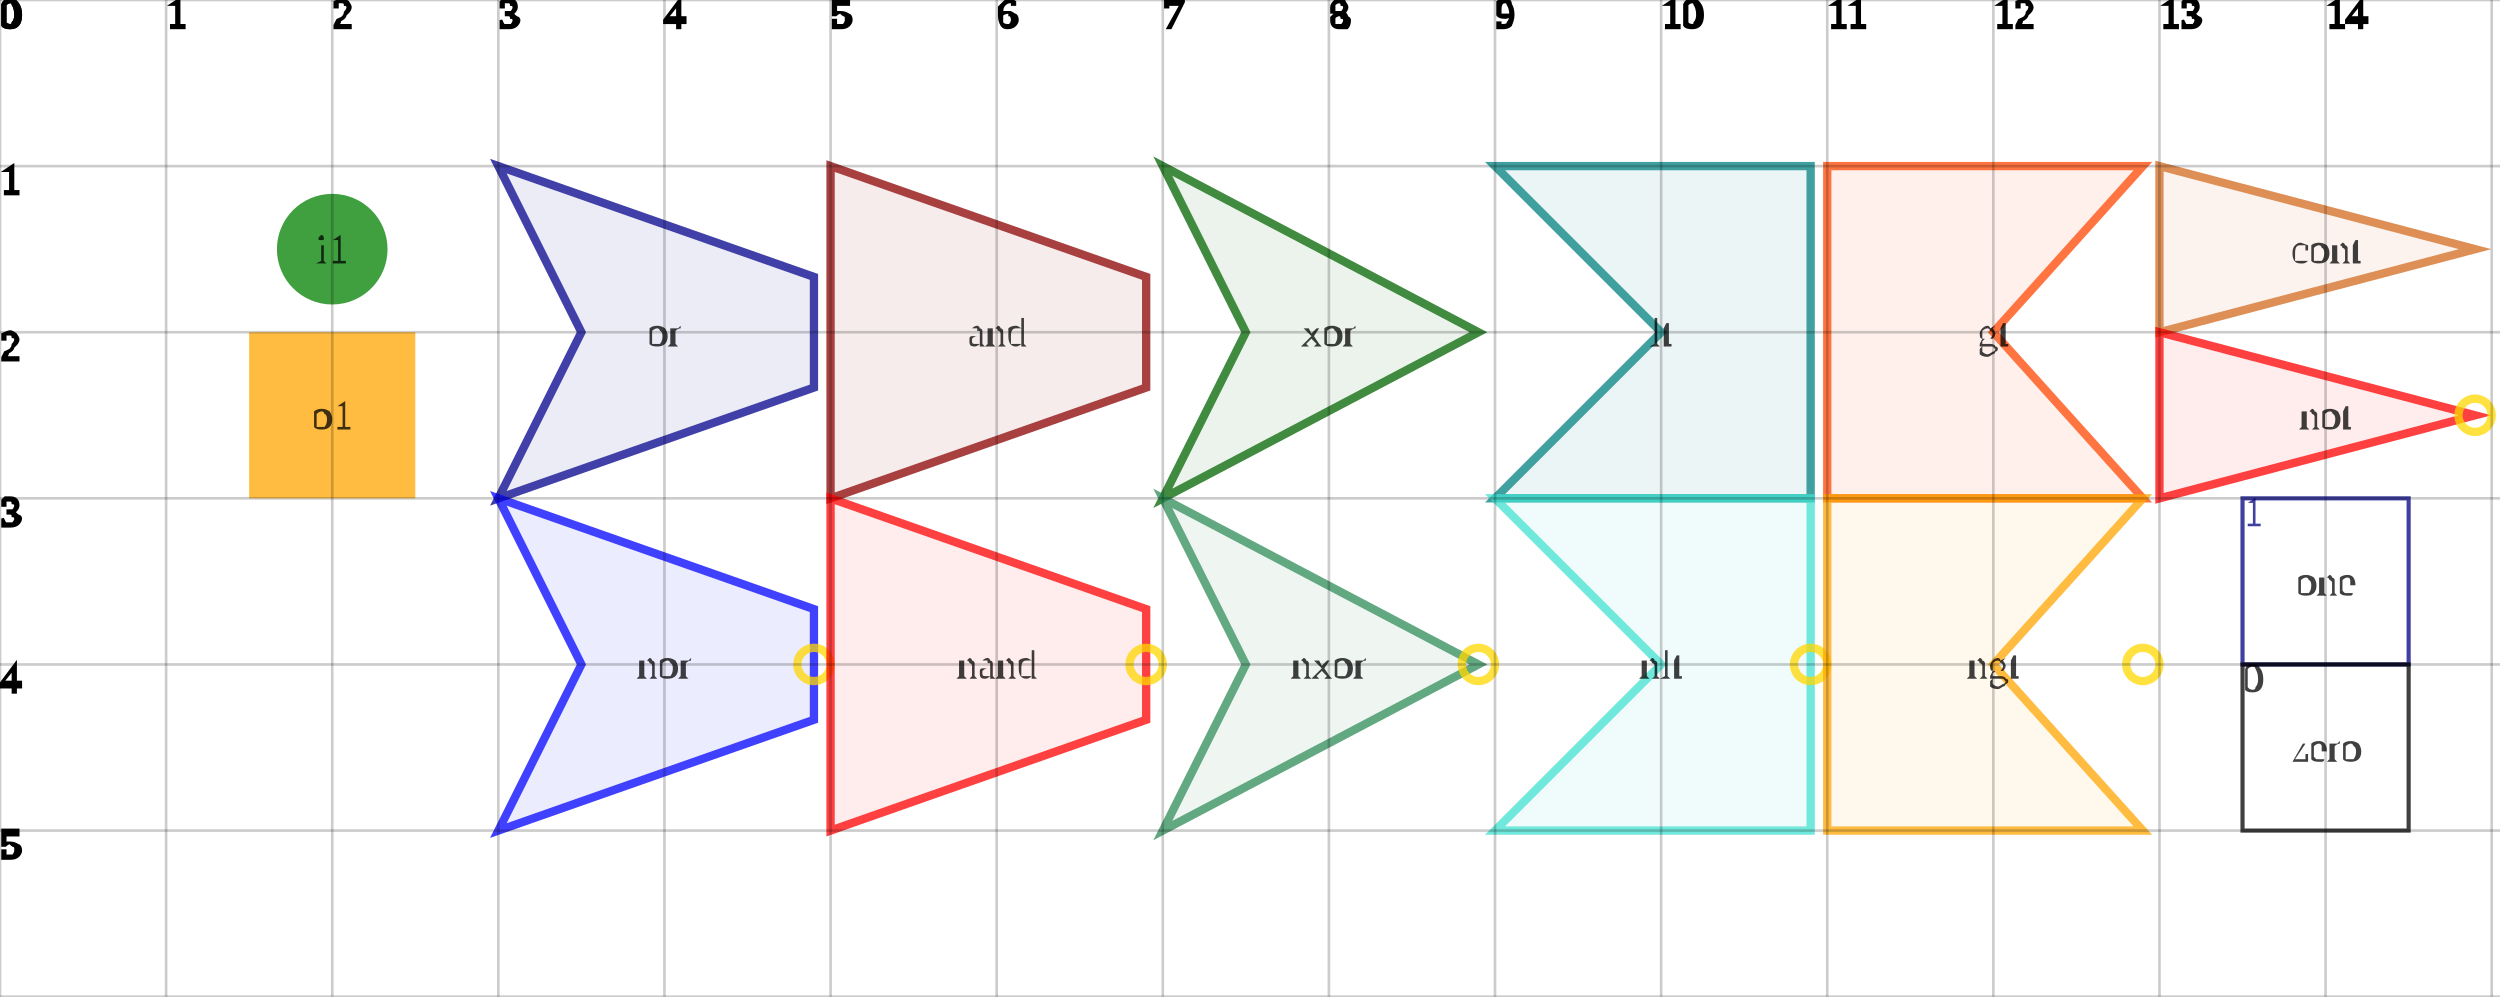
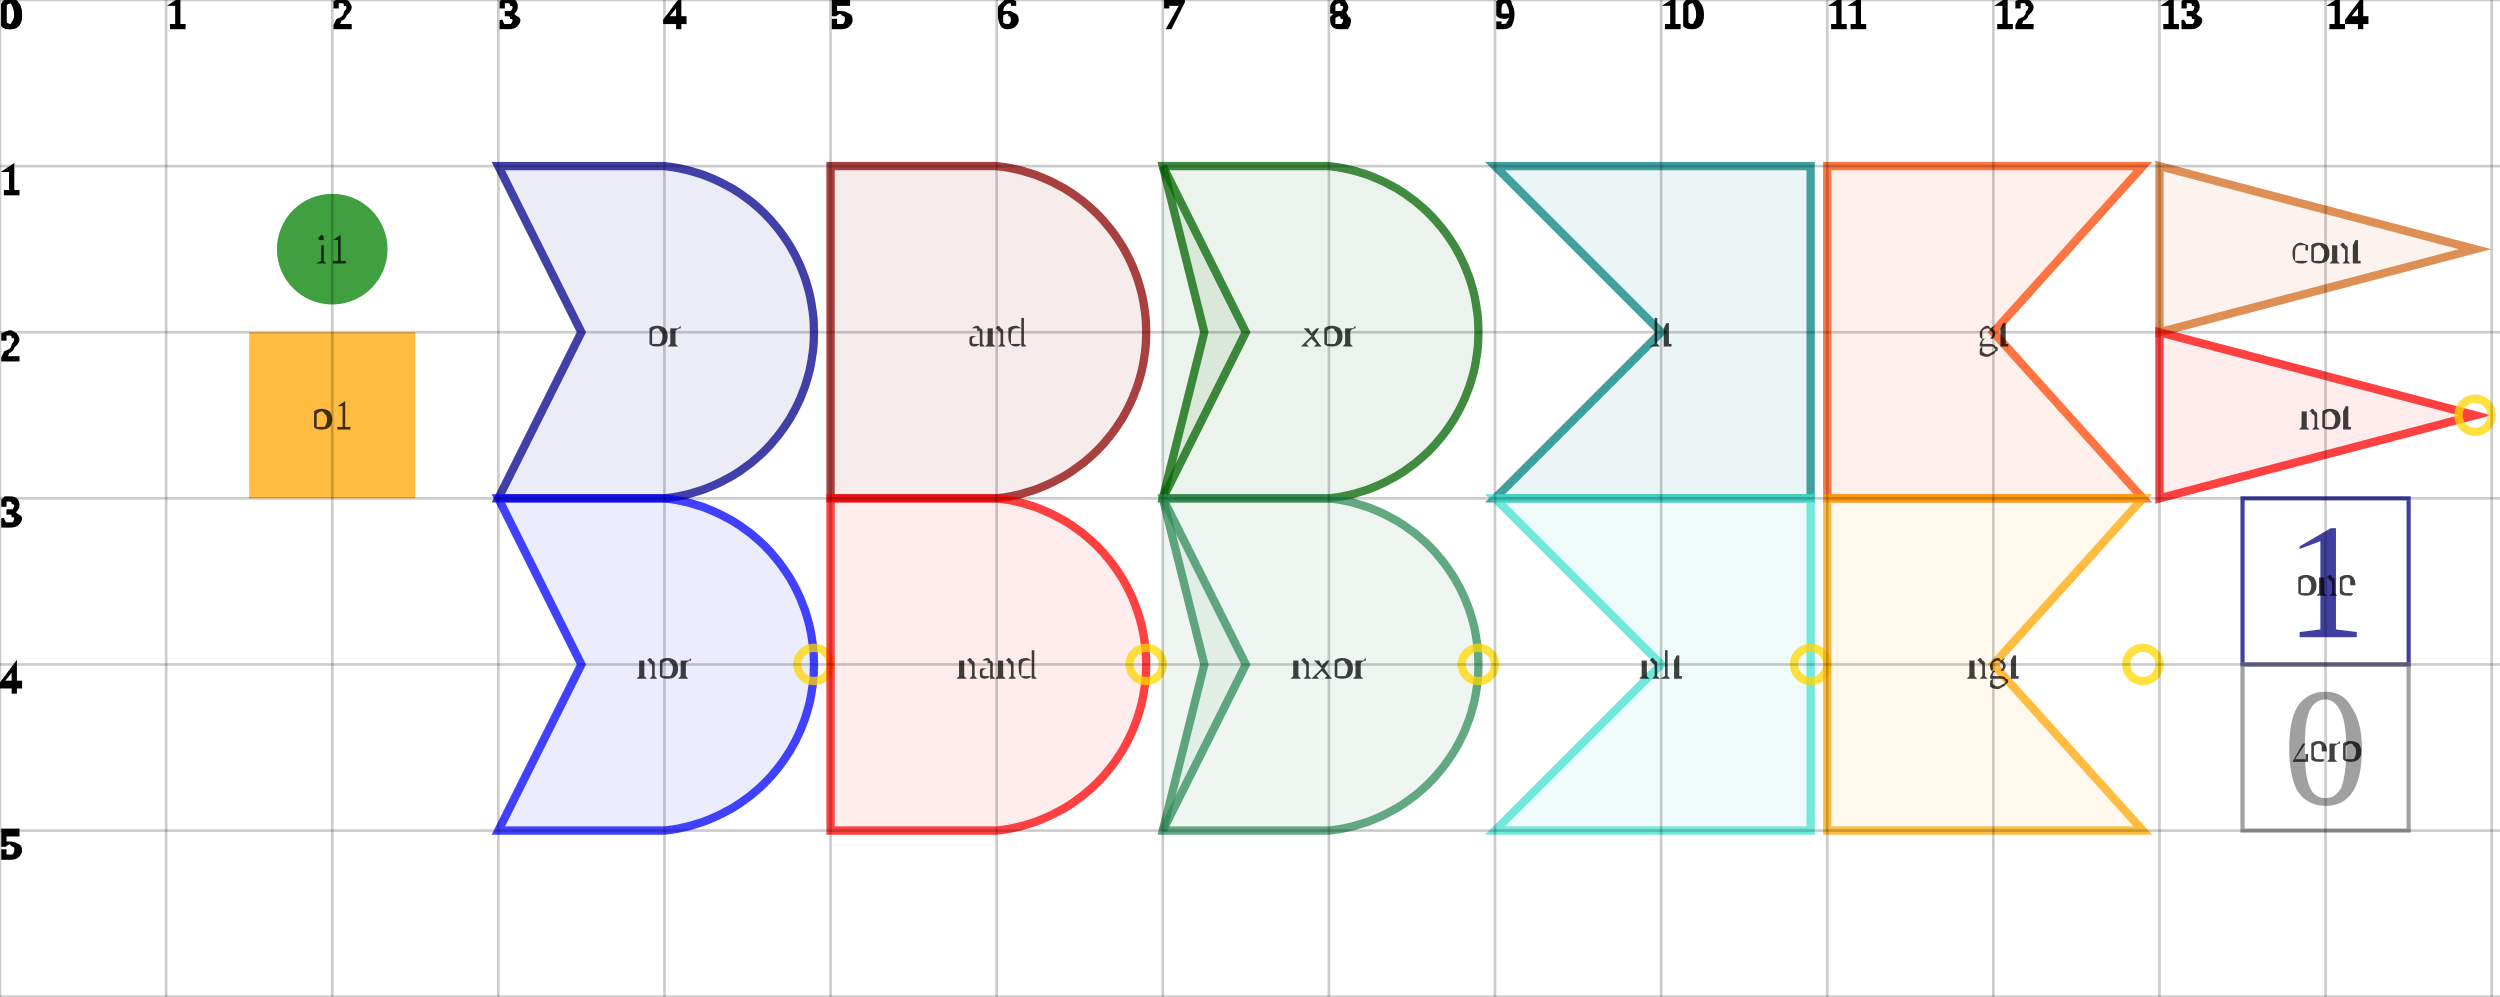
<svg xmlns="http://www.w3.org/2000/svg" height="100%" viewBox="0 0 15.05 6" width="100%">
-   <rect fill-opacity="0" font-size="0.25" height="1" opacity="0.75" stroke-opacity="0" stroke-width="1" width="2" x="1" y="1" />
-   <circle cx="2" cy="1.5" fill="green" font-size="0.25" opacity="0.75" r="0.333" stroke-width="1" />
+   <rect dominant-baseline="central" fill-opacity="0" font-size="0.25" height="1" opacity="0.75" stroke-opacity="0" stroke-width="1" text-anchor="middle" width="2" x="1" y="1" />
+   <circle cx="2" cy="1.5" dominant-baseline="central" fill="green" font-size="0.25" opacity="0.75" r="0.333" stroke-width="1" text-anchor="middle" />
  <text dominant-baseline="central" font-size="0.25" opacity="0.75" stroke-width="1" text-anchor="middle" x="2" y="1.5">i1</text>
-   <rect fill-opacity="0" font-size="0.25" height="1" opacity="0.75" stroke-opacity="0" stroke-width="1" width="2" x="1" y="2" />
-   <rect fill="orange" font-size="0.25" height="1" opacity="0.75" stroke-width="1" width="1" x="1.5" y="2" />
+   <rect dominant-baseline="central" fill-opacity="0" font-size="0.25" height="1" opacity="0.75" stroke-opacity="0" stroke-width="1" text-anchor="middle" width="2" x="1" y="2" />
+   <rect dominant-baseline="central" fill="orange" font-size="0.25" height="1" opacity="0.75" stroke-width="1" text-anchor="middle" width="1" x="1.5" y="2" />
  <text dominant-baseline="central" font-size="0.25" opacity="0.75" stroke-width="1" text-anchor="middle" x="2" y="2.5">o1</text>
-   <rect fill-opacity="0" font-size="0.25" height="2" opacity="0.75" stroke-opacity="0" stroke-width="1" width="2" x="3" y="1" />
-   <path d="M 3 1 L 4.9 1.667 L 4.9 2.333 L 3 3 L 3.5 2 Z" fill="darkBlue" fill-opacity="0.1" font-size="0.25" opacity="0.75" stroke="darkBlue" stroke-width="0.05" />
+   <rect dominant-baseline="central" fill-opacity="0" font-size="0.25" height="2" opacity="0.75" stroke-opacity="0" stroke-width="1" text-anchor="middle" width="2" x="3" y="1" />
+   <path d="M 3 1 L 4 1 L 4.016 1.002 L 4.032 1.004 L 4.048 1.006 L 4.065 1.009 L 4.083 1.012 L 4.101 1.016 L 4.119 1.02 L 4.138 1.024 L 4.157 1.029 L 4.176 1.035 L 4.196 1.041 L 4.216 1.047 L 4.237 1.054 L 4.257 1.062 L 4.279 1.071 L 4.3 1.08 L 4.322 1.09 L 4.343 1.1 L 4.365 1.112 L 4.388 1.124 L 4.41 1.136 L 4.432 1.15 L 4.454 1.164 L 4.476 1.18 L 4.498 1.196 L 4.52 1.212 L 4.541 1.23 L 4.562 1.248 L 4.583 1.267 L 4.603 1.286 L 4.623 1.307 L 4.642 1.327 L 4.66 1.349 L 4.678 1.37 L 4.696 1.393 L 4.712 1.415 L 4.728 1.438 L 4.743 1.461 L 4.758 1.484 L 4.771 1.508 L 4.784 1.531 L 4.796 1.555 L 4.807 1.578 L 4.818 1.602 L 4.827 1.625 L 4.836 1.648 L 4.845 1.671 L 4.852 1.693 L 4.859 1.716 L 4.865 1.737 L 4.871 1.759 L 4.876 1.78 L 4.88 1.801 L 4.884 1.821 L 4.887 1.841 L 4.89 1.861 L 4.893 1.88 L 4.895 1.898 L 4.897 1.916 L 4.898 1.934 L 4.899 1.951 L 4.899 1.968 L 4.9 1.984 L 4.9 2 L 4.9 2 L 4.9 2.016 L 4.899 2.032 L 4.899 2.049 L 4.898 2.066 L 4.897 2.084 L 4.895 2.102 L 4.893 2.12 L 4.89 2.139 L 4.887 2.159 L 4.884 2.179 L 4.88 2.199 L 4.876 2.22 L 4.871 2.241 L 4.865 2.263 L 4.859 2.284 L 4.852 2.307 L 4.845 2.329 L 4.836 2.352 L 4.827 2.375 L 4.818 2.398 L 4.807 2.422 L 4.796 2.445 L 4.784 2.469 L 4.771 2.492 L 4.758 2.516 L 4.743 2.539 L 4.728 2.562 L 4.712 2.585 L 4.696 2.607 L 4.678 2.63 L 4.66 2.651 L 4.642 2.673 L 4.623 2.693 L 4.603 2.714 L 4.583 2.733 L 4.562 2.752 L 4.541 2.77 L 4.52 2.788 L 4.498 2.804 L 4.476 2.82 L 4.454 2.836 L 4.432 2.85 L 4.41 2.864 L 4.388 2.876 L 4.365 2.888 L 4.343 2.9 L 4.322 2.91 L 4.3 2.92 L 4.279 2.929 L 4.257 2.938 L 4.237 2.946 L 4.216 2.953 L 4.196 2.959 L 4.176 2.965 L 4.157 2.971 L 4.138 2.976 L 4.119 2.98 L 4.101 2.984 L 4.083 2.988 L 4.065 2.991 L 4.048 2.994 L 4.032 2.996 L 4.016 2.998 L 4 3 L 3 3  L 3.5 2 Z" dominant-baseline="central" fill="darkBlue" fill-opacity="0.1" font-size="0.25" opacity="0.75" stroke="darkBlue" stroke-width="0.05" text-anchor="middle" />
  <text dominant-baseline="central" font-size="0.25" opacity="0.75" stroke-width="1" text-anchor="middle" x="4" y="2">or</text>
-   <rect fill-opacity="0" font-size="0.25" height="2" opacity="0.75" stroke-opacity="0" stroke-width="1" width="2" x="3" y="3" />
-   <path d="M 3 3 L 4.9 3.667 L 4.9 4.333 L 3 5 L 3.5 4 Z" fill="Blue" fill-opacity="0.1" font-size="0.25" opacity="0.75" stroke="Blue" stroke-width="0.05" />
-   <circle cx="4.9" cy="4" fill-opacity="0" font-size="0.25" opacity="0.75" r="0.1" stroke="gold" stroke-width="0.05" />
+   <rect dominant-baseline="central" fill-opacity="0" font-size="0.25" height="2" opacity="0.75" stroke-opacity="0" stroke-width="1" text-anchor="middle" width="2" x="3" y="3" />
+   <path d="M 3 3 L 4 3 L 4.016 3.002 L 4.032 3.004 L 4.048 3.006 L 4.065 3.009 L 4.083 3.012 L 4.101 3.016 L 4.119 3.02 L 4.138 3.024 L 4.157 3.029 L 4.176 3.035 L 4.196 3.041 L 4.216 3.047 L 4.237 3.054 L 4.257 3.062 L 4.279 3.071 L 4.3 3.08 L 4.322 3.09 L 4.343 3.1 L 4.365 3.112 L 4.388 3.124 L 4.41 3.136 L 4.432 3.15 L 4.454 3.164 L 4.476 3.18 L 4.498 3.196 L 4.52 3.212 L 4.541 3.23 L 4.562 3.248 L 4.583 3.267 L 4.603 3.286 L 4.623 3.307 L 4.642 3.327 L 4.66 3.349 L 4.678 3.37 L 4.696 3.393 L 4.712 3.415 L 4.728 3.438 L 4.743 3.461 L 4.758 3.484 L 4.771 3.508 L 4.784 3.531 L 4.796 3.555 L 4.807 3.578 L 4.818 3.602 L 4.827 3.625 L 4.836 3.648 L 4.845 3.671 L 4.852 3.693 L 4.859 3.716 L 4.865 3.737 L 4.871 3.759 L 4.876 3.78 L 4.88 3.801 L 4.884 3.821 L 4.887 3.841 L 4.89 3.861 L 4.893 3.88 L 4.895 3.898 L 4.897 3.916 L 4.898 3.934 L 4.899 3.951 L 4.899 3.968 L 4.9 3.984 L 4.9 4 L 4.9 4 L 4.9 4.016 L 4.899 4.032 L 4.899 4.049 L 4.898 4.066 L 4.897 4.084 L 4.895 4.102 L 4.893 4.12 L 4.89 4.139 L 4.887 4.159 L 4.884 4.179 L 4.88 4.199 L 4.876 4.22 L 4.871 4.241 L 4.865 4.263 L 4.859 4.284 L 4.852 4.307 L 4.845 4.329 L 4.836 4.352 L 4.827 4.375 L 4.818 4.398 L 4.807 4.422 L 4.796 4.445 L 4.784 4.469 L 4.771 4.492 L 4.758 4.516 L 4.743 4.539 L 4.728 4.562 L 4.712 4.585 L 4.696 4.607 L 4.678 4.63 L 4.66 4.651 L 4.642 4.673 L 4.623 4.693 L 4.603 4.714 L 4.583 4.733 L 4.562 4.752 L 4.541 4.77 L 4.52 4.788 L 4.498 4.804 L 4.476 4.82 L 4.454 4.836 L 4.432 4.85 L 4.41 4.864 L 4.388 4.876 L 4.365 4.888 L 4.343 4.9 L 4.322 4.91 L 4.3 4.92 L 4.279 4.929 L 4.257 4.938 L 4.237 4.946 L 4.216 4.953 L 4.196 4.959 L 4.176 4.965 L 4.157 4.971 L 4.138 4.976 L 4.119 4.98 L 4.101 4.984 L 4.083 4.988 L 4.065 4.991 L 4.048 4.994 L 4.032 4.996 L 4.016 4.998 L 4 5 L 3 5  L 3.5 4 Z" dominant-baseline="central" fill="Blue" fill-opacity="0.1" font-size="0.25" opacity="0.75" stroke="Blue" stroke-width="0.05" text-anchor="middle" />
+   <circle cx="4.9" cy="4" dominant-baseline="central" fill-opacity="0" font-size="0.25" opacity="0.75" r="0.1" stroke="gold" stroke-width="0.05" text-anchor="middle" />
  <text dominant-baseline="central" font-size="0.25" opacity="0.75" stroke-width="1" text-anchor="middle" x="4" y="4">nor</text>
-   <rect fill-opacity="0" font-size="0.25" height="2" opacity="0.75" stroke-opacity="0" stroke-width="1" width="2" x="5" y="1" />
-   <path d="M 5 1 L 6.9 1.667 L 6.9 2.333 L 5 3 Z" fill="darkRed" fill-opacity="0.1" font-size="0.25" opacity="0.75" stroke="darkRed" stroke-width="0.05" />
+   <rect dominant-baseline="central" fill-opacity="0" font-size="0.25" height="2" opacity="0.75" stroke-opacity="0" stroke-width="1" text-anchor="middle" width="2" x="5" y="1" />
+   <path d="M 5 1 L 6 1 L 6.016 1.002 L 6.032 1.004 L 6.048 1.006 L 6.065 1.009 L 6.083 1.012 L 6.101 1.016 L 6.119 1.02 L 6.138 1.024 L 6.157 1.029 L 6.176 1.035 L 6.196 1.041 L 6.216 1.047 L 6.237 1.054 L 6.257 1.062 L 6.279 1.071 L 6.3 1.08 L 6.322 1.09 L 6.343 1.1 L 6.365 1.112 L 6.388 1.124 L 6.41 1.136 L 6.432 1.15 L 6.454 1.164 L 6.476 1.18 L 6.498 1.196 L 6.52 1.212 L 6.541 1.23 L 6.562 1.248 L 6.583 1.267 L 6.603 1.286 L 6.623 1.307 L 6.642 1.327 L 6.66 1.349 L 6.678 1.37 L 6.696 1.393 L 6.712 1.415 L 6.728 1.438 L 6.743 1.461 L 6.758 1.484 L 6.771 1.508 L 6.784 1.531 L 6.796 1.555 L 6.807 1.578 L 6.818 1.602 L 6.827 1.625 L 6.836 1.648 L 6.845 1.671 L 6.852 1.693 L 6.859 1.716 L 6.865 1.737 L 6.871 1.759 L 6.876 1.78 L 6.88 1.801 L 6.884 1.821 L 6.887 1.841 L 6.89 1.861 L 6.893 1.88 L 6.895 1.898 L 6.897 1.916 L 6.898 1.934 L 6.899 1.951 L 6.899 1.968 L 6.9 1.984 L 6.9 2 L 6.9 2 L 6.9 2.016 L 6.899 2.032 L 6.899 2.049 L 6.898 2.066 L 6.897 2.084 L 6.895 2.102 L 6.893 2.12 L 6.89 2.139 L 6.887 2.159 L 6.884 2.179 L 6.88 2.199 L 6.876 2.22 L 6.871 2.241 L 6.865 2.263 L 6.859 2.284 L 6.852 2.307 L 6.845 2.329 L 6.836 2.352 L 6.827 2.375 L 6.818 2.398 L 6.807 2.422 L 6.796 2.445 L 6.784 2.469 L 6.771 2.492 L 6.758 2.516 L 6.743 2.539 L 6.728 2.562 L 6.712 2.585 L 6.696 2.607 L 6.678 2.63 L 6.66 2.651 L 6.642 2.673 L 6.623 2.693 L 6.603 2.714 L 6.583 2.733 L 6.562 2.752 L 6.541 2.77 L 6.52 2.788 L 6.498 2.804 L 6.476 2.82 L 6.454 2.836 L 6.432 2.85 L 6.41 2.864 L 6.388 2.876 L 6.365 2.888 L 6.343 2.9 L 6.322 2.91 L 6.3 2.92 L 6.279 2.929 L 6.257 2.938 L 6.237 2.946 L 6.216 2.953 L 6.196 2.959 L 6.176 2.965 L 6.157 2.971 L 6.138 2.976 L 6.119 2.98 L 6.101 2.984 L 6.083 2.988 L 6.065 2.991 L 6.048 2.994 L 6.032 2.996 L 6.016 2.998 L 6 3 L 5 3  L 5   2 Z" dominant-baseline="central" fill="darkRed" fill-opacity="0.1" font-size="0.25" opacity="0.75" stroke="darkRed" stroke-width="0.05" text-anchor="middle" />
  <text dominant-baseline="central" font-size="0.25" opacity="0.75" stroke-width="1" text-anchor="middle" x="6" y="2">and</text>
-   <rect fill-opacity="0" font-size="0.25" height="2" opacity="0.75" stroke-opacity="0" stroke-width="1" width="2" x="5" y="3" />
-   <path d="M 5 3 L 6.9 3.667 L 6.9 4.333 L 5 5 Z" fill="Red" fill-opacity="0.1" font-size="0.25" opacity="0.75" stroke="Red" stroke-width="0.05" />
-   <circle cx="6.9" cy="4" fill-opacity="0" font-size="0.25" opacity="0.75" r="0.1" stroke="gold" stroke-width="0.05" />
+   <rect dominant-baseline="central" fill-opacity="0" font-size="0.25" height="2" opacity="0.75" stroke-opacity="0" stroke-width="1" text-anchor="middle" width="2" x="5" y="3" />
+   <path d="M 5 3 L 6 3 L 6.016 3.002 L 6.032 3.004 L 6.048 3.006 L 6.065 3.009 L 6.083 3.012 L 6.101 3.016 L 6.119 3.02 L 6.138 3.024 L 6.157 3.029 L 6.176 3.035 L 6.196 3.041 L 6.216 3.047 L 6.237 3.054 L 6.257 3.062 L 6.279 3.071 L 6.3 3.08 L 6.322 3.09 L 6.343 3.1 L 6.365 3.112 L 6.388 3.124 L 6.41 3.136 L 6.432 3.15 L 6.454 3.164 L 6.476 3.18 L 6.498 3.196 L 6.52 3.212 L 6.541 3.23 L 6.562 3.248 L 6.583 3.267 L 6.603 3.286 L 6.623 3.307 L 6.642 3.327 L 6.66 3.349 L 6.678 3.37 L 6.696 3.393 L 6.712 3.415 L 6.728 3.438 L 6.743 3.461 L 6.758 3.484 L 6.771 3.508 L 6.784 3.531 L 6.796 3.555 L 6.807 3.578 L 6.818 3.602 L 6.827 3.625 L 6.836 3.648 L 6.845 3.671 L 6.852 3.693 L 6.859 3.716 L 6.865 3.737 L 6.871 3.759 L 6.876 3.78 L 6.88 3.801 L 6.884 3.821 L 6.887 3.841 L 6.89 3.861 L 6.893 3.88 L 6.895 3.898 L 6.897 3.916 L 6.898 3.934 L 6.899 3.951 L 6.899 3.968 L 6.9 3.984 L 6.9 4 L 6.9 4 L 6.9 4.016 L 6.899 4.032 L 6.899 4.049 L 6.898 4.066 L 6.897 4.084 L 6.895 4.102 L 6.893 4.12 L 6.89 4.139 L 6.887 4.159 L 6.884 4.179 L 6.88 4.199 L 6.876 4.22 L 6.871 4.241 L 6.865 4.263 L 6.859 4.284 L 6.852 4.307 L 6.845 4.329 L 6.836 4.352 L 6.827 4.375 L 6.818 4.398 L 6.807 4.422 L 6.796 4.445 L 6.784 4.469 L 6.771 4.492 L 6.758 4.516 L 6.743 4.539 L 6.728 4.562 L 6.712 4.585 L 6.696 4.607 L 6.678 4.63 L 6.66 4.651 L 6.642 4.673 L 6.623 4.693 L 6.603 4.714 L 6.583 4.733 L 6.562 4.752 L 6.541 4.77 L 6.52 4.788 L 6.498 4.804 L 6.476 4.82 L 6.454 4.836 L 6.432 4.85 L 6.41 4.864 L 6.388 4.876 L 6.365 4.888 L 6.343 4.9 L 6.322 4.91 L 6.3 4.92 L 6.279 4.929 L 6.257 4.938 L 6.237 4.946 L 6.216 4.953 L 6.196 4.959 L 6.176 4.965 L 6.157 4.971 L 6.138 4.976 L 6.119 4.98 L 6.101 4.984 L 6.083 4.988 L 6.065 4.991 L 6.048 4.994 L 6.032 4.996 L 6.016 4.998 L 6 5 L 5 5  L 5   4 Z" dominant-baseline="central" fill="Red" fill-opacity="0.1" font-size="0.25" opacity="0.75" stroke="Red" stroke-width="0.05" text-anchor="middle" />
+   <circle cx="6.9" cy="4" dominant-baseline="central" fill-opacity="0" font-size="0.25" opacity="0.75" r="0.1" stroke="gold" stroke-width="0.05" text-anchor="middle" />
  <text dominant-baseline="central" font-size="0.25" opacity="0.75" stroke-width="1" text-anchor="middle" x="6" y="4">nand</text>
-   <rect fill-opacity="0" font-size="0.25" height="2" opacity="0.75" stroke-opacity="0" stroke-width="1" width="2" x="7" y="1" />
-   <path d="M 7 1 L 8.9 2 L 7 3 L 7.5 2 Z " fill="darkGreen" fill-opacity="0.1" font-size="0.25" opacity="0.75" stroke="darkGreen" stroke-width="0.05" />
+   <rect dominant-baseline="central" fill-opacity="0" font-size="0.25" height="2" opacity="0.75" stroke-opacity="0" stroke-width="1" text-anchor="middle" width="2" x="7" y="1" />
+   <path d="M 7 1 L 8 1 L 8.016 1.002 L 8.032 1.004 L 8.048 1.006 L 8.065 1.009 L 8.083 1.012 L 8.101 1.016 L 8.119 1.02 L 8.138 1.024 L 8.157 1.029 L 8.176 1.035 L 8.196 1.041 L 8.216 1.047 L 8.237 1.054 L 8.257 1.062 L 8.279 1.071 L 8.3 1.08 L 8.322 1.09 L 8.343 1.1 L 8.365 1.112 L 8.388 1.124 L 8.41 1.136 L 8.432 1.15 L 8.454 1.164 L 8.476 1.18 L 8.498 1.196 L 8.52 1.212 L 8.541 1.23 L 8.562 1.248 L 8.583 1.267 L 8.603 1.286 L 8.623 1.307 L 8.642 1.327 L 8.66 1.349 L 8.678 1.37 L 8.696 1.393 L 8.712 1.415 L 8.728 1.438 L 8.743 1.461 L 8.758 1.484 L 8.771 1.508 L 8.784 1.531 L 8.796 1.555 L 8.807 1.578 L 8.818 1.602 L 8.827 1.625 L 8.836 1.648 L 8.845 1.671 L 8.852 1.693 L 8.859 1.716 L 8.865 1.737 L 8.871 1.759 L 8.876 1.78 L 8.88 1.801 L 8.884 1.821 L 8.887 1.841 L 8.89 1.861 L 8.893 1.88 L 8.895 1.898 L 8.897 1.916 L 8.898 1.934 L 8.899 1.951 L 8.899 1.968 L 8.9 1.984 L 8.9 2 L 8.9 2 L 8.9 2.016 L 8.899 2.032 L 8.899 2.049 L 8.898 2.066 L 8.897 2.084 L 8.895 2.102 L 8.893 2.12 L 8.89 2.139 L 8.887 2.159 L 8.884 2.179 L 8.88 2.199 L 8.876 2.22 L 8.871 2.241 L 8.865 2.263 L 8.859 2.284 L 8.852 2.307 L 8.845 2.329 L 8.836 2.352 L 8.827 2.375 L 8.818 2.398 L 8.807 2.422 L 8.796 2.445 L 8.784 2.469 L 8.771 2.492 L 8.758 2.516 L 8.743 2.539 L 8.728 2.562 L 8.712 2.585 L 8.696 2.607 L 8.678 2.63 L 8.66 2.651 L 8.642 2.673 L 8.623 2.693 L 8.603 2.714 L 8.583 2.733 L 8.562 2.752 L 8.541 2.77 L 8.52 2.788 L 8.498 2.804 L 8.476 2.82 L 8.454 2.836 L 8.432 2.85 L 8.41 2.864 L 8.388 2.876 L 8.365 2.888 L 8.343 2.9 L 8.322 2.91 L 8.3 2.92 L 8.279 2.929 L 8.257 2.938 L 8.237 2.946 L 8.216 2.953 L 8.196 2.959 L 8.176 2.965 L 8.157 2.971 L 8.138 2.976 L 8.119 2.98 L 8.101 2.984 L 8.083 2.988 L 8.065 2.991 L 8.048 2.994 L 8.032 2.996 L 8.016 2.998 L 8 3 L 7 3  L 7.25 2 Z" dominant-baseline="central" fill="darkGreen" fill-opacity="0.1" font-size="0.25" opacity="0.75" stroke="darkGreen" stroke-width="0.05" text-anchor="middle" />
+   <path d="M 7 1      L 7.5 2 L 7 3" dominant-baseline="central" fill="darkGreen" fill-opacity="0.1" font-size="0.25" opacity="0.75" stroke="darkGreen" stroke-width="0.05" text-anchor="middle" />
  <text dominant-baseline="central" font-size="0.25" opacity="0.75" stroke-width="1" text-anchor="middle" x="8" y="2">xor</text>
-   <rect fill-opacity="0" font-size="0.25" height="2" opacity="0.75" stroke-opacity="0" stroke-width="1" width="2" x="7" y="3" />
-   <path d="M 7 3 L 8.9 4 L 7 5 L 7.5 4 Z " fill="seaGreen" fill-opacity="0.1" font-size="0.25" opacity="0.75" stroke="seaGreen" stroke-width="0.05" />
-   <circle cx="8.9" cy="4" fill-opacity="0" font-size="0.25" opacity="0.75" r="0.1" stroke="gold" stroke-width="0.05" />
+   <rect dominant-baseline="central" fill-opacity="0" font-size="0.25" height="2" opacity="0.75" stroke-opacity="0" stroke-width="1" text-anchor="middle" width="2" x="7" y="3" />
+   <path d="M 7 3 L 8 3 L 8.016 3.002 L 8.032 3.004 L 8.048 3.006 L 8.065 3.009 L 8.083 3.012 L 8.101 3.016 L 8.119 3.02 L 8.138 3.024 L 8.157 3.029 L 8.176 3.035 L 8.196 3.041 L 8.216 3.047 L 8.237 3.054 L 8.257 3.062 L 8.279 3.071 L 8.3 3.08 L 8.322 3.09 L 8.343 3.1 L 8.365 3.112 L 8.388 3.124 L 8.41 3.136 L 8.432 3.15 L 8.454 3.164 L 8.476 3.18 L 8.498 3.196 L 8.52 3.212 L 8.541 3.23 L 8.562 3.248 L 8.583 3.267 L 8.603 3.286 L 8.623 3.307 L 8.642 3.327 L 8.66 3.349 L 8.678 3.37 L 8.696 3.393 L 8.712 3.415 L 8.728 3.438 L 8.743 3.461 L 8.758 3.484 L 8.771 3.508 L 8.784 3.531 L 8.796 3.555 L 8.807 3.578 L 8.818 3.602 L 8.827 3.625 L 8.836 3.648 L 8.845 3.671 L 8.852 3.693 L 8.859 3.716 L 8.865 3.737 L 8.871 3.759 L 8.876 3.78 L 8.88 3.801 L 8.884 3.821 L 8.887 3.841 L 8.89 3.861 L 8.893 3.88 L 8.895 3.898 L 8.897 3.916 L 8.898 3.934 L 8.899 3.951 L 8.899 3.968 L 8.9 3.984 L 8.9 4 L 8.9 4 L 8.9 4.016 L 8.899 4.032 L 8.899 4.049 L 8.898 4.066 L 8.897 4.084 L 8.895 4.102 L 8.893 4.12 L 8.89 4.139 L 8.887 4.159 L 8.884 4.179 L 8.88 4.199 L 8.876 4.22 L 8.871 4.241 L 8.865 4.263 L 8.859 4.284 L 8.852 4.307 L 8.845 4.329 L 8.836 4.352 L 8.827 4.375 L 8.818 4.398 L 8.807 4.422 L 8.796 4.445 L 8.784 4.469 L 8.771 4.492 L 8.758 4.516 L 8.743 4.539 L 8.728 4.562 L 8.712 4.585 L 8.696 4.607 L 8.678 4.63 L 8.66 4.651 L 8.642 4.673 L 8.623 4.693 L 8.603 4.714 L 8.583 4.733 L 8.562 4.752 L 8.541 4.77 L 8.52 4.788 L 8.498 4.804 L 8.476 4.82 L 8.454 4.836 L 8.432 4.85 L 8.41 4.864 L 8.388 4.876 L 8.365 4.888 L 8.343 4.9 L 8.322 4.91 L 8.3 4.92 L 8.279 4.929 L 8.257 4.938 L 8.237 4.946 L 8.216 4.953 L 8.196 4.959 L 8.176 4.965 L 8.157 4.971 L 8.138 4.976 L 8.119 4.98 L 8.101 4.984 L 8.083 4.988 L 8.065 4.991 L 8.048 4.994 L 8.032 4.996 L 8.016 4.998 L 8 5 L 7 5  L 7.25 4 Z" dominant-baseline="central" fill="seaGreen" fill-opacity="0.1" font-size="0.25" opacity="0.75" stroke="seaGreen" stroke-width="0.05" text-anchor="middle" />
+   <path d="M 7 3      L 7.5 4 L 7 5" dominant-baseline="central" fill="seaGreen" fill-opacity="0.1" font-size="0.25" opacity="0.75" stroke="seaGreen" stroke-width="0.05" text-anchor="middle" />
+   <circle cx="8.9" cy="4" dominant-baseline="central" fill-opacity="0" font-size="0.25" opacity="0.75" r="0.1" stroke="gold" stroke-width="0.05" text-anchor="middle" />
  <text dominant-baseline="central" font-size="0.25" opacity="0.75" stroke-width="1" text-anchor="middle" x="8" y="4">nxor</text>
-   <rect fill-opacity="0" font-size="0.25" height="2" opacity="0.75" stroke-opacity="0" stroke-width="1" width="2" x="9" y="1" />
-   <path d="M 9 1 L 10 2 L 9 3 L 10.9 3 L10.9 1 Z " fill="teal" fill-opacity="0.1" font-size="0.25" opacity="0.75" stroke="teal" stroke-width="0.05" />
+   <rect dominant-baseline="central" fill-opacity="0" font-size="0.25" height="2" opacity="0.75" stroke-opacity="0" stroke-width="1" text-anchor="middle" width="2" x="9" y="1" />
+   <path d="M 9 1 L 10 2 L 9 3 L 10.9 3 L10.9 1 Z " dominant-baseline="central" fill="teal" fill-opacity="0.1" font-size="0.25" opacity="0.75" stroke="teal" stroke-width="0.05" text-anchor="middle" />
  <text dominant-baseline="central" font-size="0.25" opacity="0.75" stroke-width="1" text-anchor="middle" x="10" y="2">lt</text>
-   <rect fill-opacity="0" font-size="0.25" height="2" opacity="0.75" stroke-opacity="0" stroke-width="1" width="2" x="9" y="3" />
-   <path d="M 9 3 L 10 4 L 9 5 L 10.9 5 L10.9 3 Z " fill="turquoise" fill-opacity="0.1" font-size="0.25" opacity="0.75" stroke="turquoise" stroke-width="0.05" />
-   <circle cx="10.9" cy="4" fill-opacity="0" font-size="0.25" opacity="0.75" r="0.1" stroke="gold" stroke-width="0.05" />
+   <rect dominant-baseline="central" fill-opacity="0" font-size="0.25" height="2" opacity="0.75" stroke-opacity="0" stroke-width="1" text-anchor="middle" width="2" x="9" y="3" />
+   <path d="M 9 3 L 10 4 L 9 5 L 10.9 5 L10.9 3 Z " dominant-baseline="central" fill="turquoise" fill-opacity="0.1" font-size="0.25" opacity="0.75" stroke="turquoise" stroke-width="0.05" text-anchor="middle" />
+   <circle cx="10.9" cy="4" dominant-baseline="central" fill-opacity="0" font-size="0.25" opacity="0.75" r="0.1" stroke="gold" stroke-width="0.05" text-anchor="middle" />
  <text dominant-baseline="central" font-size="0.25" opacity="0.75" stroke-width="1" text-anchor="middle" x="10" y="4">nlt</text>
-   <rect fill-opacity="0" font-size="0.25" height="2" opacity="0.75" stroke-opacity="0" stroke-width="1" width="2" x="11" y="1" />
-   <path d="M 11 1 L 12.9 1 L 12 2 L 12.9 3 L11 3 Z " fill="orangered" fill-opacity="0.1" font-size="0.25" opacity="0.75" stroke="orangered" stroke-width="0.05" />
+   <rect dominant-baseline="central" fill-opacity="0" font-size="0.25" height="2" opacity="0.75" stroke-opacity="0" stroke-width="1" text-anchor="middle" width="2" x="11" y="1" />
+   <path d="M 11 1 L 12.9 1 L 12 2 L 12.9 3 L11 3 Z " dominant-baseline="central" fill="orangered" fill-opacity="0.1" font-size="0.25" opacity="0.75" stroke="orangered" stroke-width="0.05" text-anchor="middle" />
  <text dominant-baseline="central" font-size="0.25" opacity="0.75" stroke-width="1" text-anchor="middle" x="12" y="2">gt</text>
-   <rect fill-opacity="0" font-size="0.25" height="2" opacity="0.75" stroke-opacity="0" stroke-width="1" width="2" x="11" y="3" />
-   <path d="M 11 3 L 12.9 3 L 12 4 L 12.9 5 L11 5 Z " fill="orange" fill-opacity="0.1" font-size="0.25" opacity="0.75" stroke="orange" stroke-width="0.05" />
-   <circle cx="12.9" cy="4" fill-opacity="0" font-size="0.25" opacity="0.75" r="0.1" stroke="gold" stroke-width="0.05" />
+   <rect dominant-baseline="central" fill-opacity="0" font-size="0.25" height="2" opacity="0.75" stroke-opacity="0" stroke-width="1" text-anchor="middle" width="2" x="11" y="3" />
+   <path d="M 11 3 L 12.9 3 L 12 4 L 12.9 5 L11 5 Z " dominant-baseline="central" fill="orange" fill-opacity="0.1" font-size="0.25" opacity="0.75" stroke="orange" stroke-width="0.05" text-anchor="middle" />
+   <circle cx="12.9" cy="4" dominant-baseline="central" fill-opacity="0" font-size="0.25" opacity="0.75" r="0.1" stroke="gold" stroke-width="0.05" text-anchor="middle" />
  <text dominant-baseline="central" font-size="0.25" opacity="0.75" stroke-width="1" text-anchor="middle" x="12" y="4">ngt</text>
-   <rect fill-opacity="0" font-size="0.25" height="1" opacity="0.75" stroke-opacity="0" stroke-width="1" width="2" x="13" y="1" />
-   <path d="M 13 1 L 14.9 1.5 L 13 2 Z" fill="chocolate" fill-opacity="0.1" font-size="0.25" opacity="0.75" stroke="chocolate" stroke-width="0.05" />
+   <rect dominant-baseline="central" fill-opacity="0" font-size="0.25" height="1" opacity="0.75" stroke-opacity="0" stroke-width="1" text-anchor="middle" width="2" x="13" y="1" />
+   <path d="M 13 1 L 14.9 1.5 L 13 2 Z" dominant-baseline="central" fill="chocolate" fill-opacity="0.1" font-size="0.25" opacity="0.75" stroke="chocolate" stroke-width="0.05" text-anchor="middle" />
  <text dominant-baseline="central" font-size="0.25" opacity="0.75" stroke-width="1" text-anchor="middle" x="14" y="1.5">cont</text>
-   <rect fill-opacity="0" font-size="0.25" height="1" opacity="0.75" stroke-opacity="0" stroke-width="1" width="2" x="13" y="2" />
-   <path d="M 13 2 L 14.9 2.5 L 13 3 Z" fill="red" fill-opacity="0.1" font-size="0.25" opacity="0.75" stroke="red" stroke-width="0.05" />
-   <circle cx="14.9" cy="2.5" fill-opacity="0" font-size="0.25" opacity="0.75" r="0.1" stroke="gold" stroke-width="0.05" />
+   <rect dominant-baseline="central" fill-opacity="0" font-size="0.25" height="1" opacity="0.75" stroke-opacity="0" stroke-width="1" text-anchor="middle" width="2" x="13" y="2" />
+   <path d="M 13 2 L 14.9 2.5 L 13 3 Z" dominant-baseline="central" fill="red" fill-opacity="0.1" font-size="0.25" opacity="0.75" stroke="red" stroke-width="0.05" text-anchor="middle" />
+   <circle cx="14.9" cy="2.5" dominant-baseline="central" fill-opacity="0" font-size="0.25" opacity="0.75" r="0.1" stroke="gold" stroke-width="0.05" text-anchor="middle" />
  <text dominant-baseline="central" font-size="0.25" opacity="0.75" stroke-width="1" text-anchor="middle" x="14" y="2.5">not</text>
-   <rect fill-opacity="0" font-size="0.25" height="1" opacity="0.75" stroke-opacity="0" stroke-width="1" width="2" x="13" y="3" />
-   <text dominant-baseline="hanging" fill="Navy" fill-opacity="1" font-size="0.25" opacity="0.75" stroke-width="1" text-anchor="start" x="13.5" y="3">1</text>
-   <rect fill-opacity="0" font-size="0.25" height="1" opacity="0.75" stroke="Navy" stroke-opacity="1" stroke-width="0.025" width="1" x="13.5" y="3" />
+   <rect dominant-baseline="central" fill-opacity="0" font-size="0.25" height="1" opacity="0.75" stroke-opacity="0" stroke-width="1" text-anchor="middle" width="2" x="13" y="3" />
+   <text dominant-baseline="central" fill="Navy" fill-opacity="1" font-size="1" opacity="0.75" stroke-width="1" text-anchor="middle" x="14" y="3.5">1</text>
+   <rect dominant-baseline="central" fill-opacity="0" font-size="0.25" height="1" opacity="0.75" stroke="Navy" stroke-opacity="1" stroke-width="0.025" text-anchor="middle" width="1" x="13.5" y="3" />
  <text dominant-baseline="central" font-size="0.25" opacity="0.75" stroke-width="1" text-anchor="middle" x="14" y="3.5">one</text>
-   <rect fill-opacity="0" font-size="0.25" height="1" opacity="0.75" stroke-opacity="0" stroke-width="1" width="2" x="13" y="4" />
-   <text dominant-baseline="hanging" fill="Black" fill-opacity="1" font-size="0.25" opacity="0.75" stroke-width="1" text-anchor="start" x="13.5" y="4">0</text>
-   <rect fill-opacity="0" font-size="0.25" height="1" opacity="0.75" stroke="Black" stroke-opacity="1" stroke-width="0.025" width="1" x="13.5" y="4" />
+   <rect dominant-baseline="central" fill-opacity="0" font-size="0.25" height="1" opacity="0.75" stroke-opacity="0" stroke-width="1" text-anchor="middle" width="2" x="13" y="4" />
+   <text dominant-baseline="central" fill="gray" fill-opacity="1" font-size="1" opacity="0.75" stroke-width="1" text-anchor="middle" x="14" y="4.5">0</text>
+   <rect dominant-baseline="central" fill-opacity="0" font-size="0.25" height="1" opacity="0.75" stroke="gray" stroke-opacity="1" stroke-width="0.025" text-anchor="middle" width="1" x="13.5" y="4" />
  <text dominant-baseline="central" font-size="0.25" opacity="0.75" stroke-width="1" text-anchor="middle" x="14" y="4.5">zero</text>
  <line dominant-baseline="hanging" font-size="0.25" opacity="0.2" stroke="black" stroke-width="0.016" text-anchor="start" x1="0" x2="0" y1="0" y2="6" />
  <text dominant-baseline="hanging" fill="black" font-size="0.25" opacity="1" stroke="black" stroke-width="0.016" text-anchor="start" x="0" y="0">0</text>
  <line dominant-baseline="hanging" font-size="0.25" opacity="0.2" stroke="black" stroke-width="0.016" text-anchor="start" x1="1" x2="1" y1="0" y2="6" />
  <text dominant-baseline="hanging" fill="black" font-size="0.25" opacity="1" stroke="black" stroke-width="0.016" text-anchor="start" x="1" y="0">1</text>
  <line dominant-baseline="hanging" font-size="0.25" opacity="0.2" stroke="black" stroke-width="0.016" text-anchor="start" x1="2" x2="2" y1="0" y2="6" />
  <text dominant-baseline="hanging" fill="black" font-size="0.25" opacity="1" stroke="black" stroke-width="0.016" text-anchor="start" x="2" y="0">2</text>
  <line dominant-baseline="hanging" font-size="0.25" opacity="0.2" stroke="black" stroke-width="0.016" text-anchor="start" x1="3" x2="3" y1="0" y2="6" />
  <text dominant-baseline="hanging" fill="black" font-size="0.25" opacity="1" stroke="black" stroke-width="0.016" text-anchor="start" x="3" y="0">3</text>
  <line dominant-baseline="hanging" font-size="0.25" opacity="0.2" stroke="black" stroke-width="0.016" text-anchor="start" x1="4" x2="4" y1="0" y2="6" />
  <text dominant-baseline="hanging" fill="black" font-size="0.25" opacity="1" stroke="black" stroke-width="0.016" text-anchor="start" x="4" y="0">4</text>
  <line dominant-baseline="hanging" font-size="0.25" opacity="0.2" stroke="black" stroke-width="0.016" text-anchor="start" x1="5" x2="5" y1="0" y2="6" />
  <text dominant-baseline="hanging" fill="black" font-size="0.25" opacity="1" stroke="black" stroke-width="0.016" text-anchor="start" x="5" y="0">5</text>
  <line dominant-baseline="hanging" font-size="0.25" opacity="0.2" stroke="black" stroke-width="0.016" text-anchor="start" x1="6" x2="6" y1="0" y2="6" />
  <text dominant-baseline="hanging" fill="black" font-size="0.25" opacity="1" stroke="black" stroke-width="0.016" text-anchor="start" x="6" y="0">6</text>
  <line dominant-baseline="hanging" font-size="0.25" opacity="0.2" stroke="black" stroke-width="0.016" text-anchor="start" x1="7" x2="7" y1="0" y2="6" />
  <text dominant-baseline="hanging" fill="black" font-size="0.25" opacity="1" stroke="black" stroke-width="0.016" text-anchor="start" x="7" y="0">7</text>
  <line dominant-baseline="hanging" font-size="0.25" opacity="0.2" stroke="black" stroke-width="0.016" text-anchor="start" x1="8" x2="8" y1="0" y2="6" />
  <text dominant-baseline="hanging" fill="black" font-size="0.25" opacity="1" stroke="black" stroke-width="0.016" text-anchor="start" x="8" y="0">8</text>
  <line dominant-baseline="hanging" font-size="0.25" opacity="0.2" stroke="black" stroke-width="0.016" text-anchor="start" x1="9" x2="9" y1="0" y2="6" />
  <text dominant-baseline="hanging" fill="black" font-size="0.25" opacity="1" stroke="black" stroke-width="0.016" text-anchor="start" x="9" y="0">9</text>
  <line dominant-baseline="hanging" font-size="0.25" opacity="0.2" stroke="black" stroke-width="0.016" text-anchor="start" x1="10" x2="10" y1="0" y2="6" />
  <text dominant-baseline="hanging" fill="black" font-size="0.25" opacity="1" stroke="black" stroke-width="0.016" text-anchor="start" x="10" y="0">10</text>
  <line dominant-baseline="hanging" font-size="0.25" opacity="0.2" stroke="black" stroke-width="0.016" text-anchor="start" x1="11" x2="11" y1="0" y2="6" />
  <text dominant-baseline="hanging" fill="black" font-size="0.25" opacity="1" stroke="black" stroke-width="0.016" text-anchor="start" x="11" y="0">11</text>
  <line dominant-baseline="hanging" font-size="0.25" opacity="0.2" stroke="black" stroke-width="0.016" text-anchor="start" x1="12" x2="12" y1="0" y2="6" />
  <text dominant-baseline="hanging" fill="black" font-size="0.25" opacity="1" stroke="black" stroke-width="0.016" text-anchor="start" x="12" y="0">12</text>
  <line dominant-baseline="hanging" font-size="0.25" opacity="0.2" stroke="black" stroke-width="0.016" text-anchor="start" x1="13" x2="13" y1="0" y2="6" />
  <text dominant-baseline="hanging" fill="black" font-size="0.25" opacity="1" stroke="black" stroke-width="0.016" text-anchor="start" x="13" y="0">13</text>
  <line dominant-baseline="hanging" font-size="0.25" opacity="0.2" stroke="black" stroke-width="0.016" text-anchor="start" x1="14" x2="14" y1="0" y2="6" />
  <text dominant-baseline="hanging" fill="black" font-size="0.25" opacity="1" stroke="black" stroke-width="0.016" text-anchor="start" x="14" y="0">14</text>
  <line dominant-baseline="hanging" font-size="0.25" opacity="0.2" stroke="black" stroke-width="0.016" text-anchor="start" x1="15" x2="15" y1="0" y2="6" />
  <line dominant-baseline="hanging" font-size="0.25" opacity="0.2" stroke="black" stroke-width="0.016" text-anchor="start" x1="0" x2="15.05" y1="0" y2="0" />
  <text dominant-baseline="hanging" fill="black" font-size="0.25" opacity="1" stroke="black" stroke-width="0.016" text-anchor="start" x="0" y="0">0</text>
  <line dominant-baseline="hanging" font-size="0.25" opacity="0.2" stroke="black" stroke-width="0.016" text-anchor="start" x1="0" x2="15.05" y1="1" y2="1" />
  <text dominant-baseline="hanging" fill="black" font-size="0.25" opacity="1" stroke="black" stroke-width="0.016" text-anchor="start" x="0" y="1">1</text>
  <line dominant-baseline="hanging" font-size="0.25" opacity="0.2" stroke="black" stroke-width="0.016" text-anchor="start" x1="0" x2="15.05" y1="2" y2="2" />
  <text dominant-baseline="hanging" fill="black" font-size="0.25" opacity="1" stroke="black" stroke-width="0.016" text-anchor="start" x="0" y="2">2</text>
  <line dominant-baseline="hanging" font-size="0.25" opacity="0.2" stroke="black" stroke-width="0.016" text-anchor="start" x1="0" x2="15.05" y1="3" y2="3" />
  <text dominant-baseline="hanging" fill="black" font-size="0.25" opacity="1" stroke="black" stroke-width="0.016" text-anchor="start" x="0" y="3">3</text>
  <line dominant-baseline="hanging" font-size="0.25" opacity="0.2" stroke="black" stroke-width="0.016" text-anchor="start" x1="0" x2="15.05" y1="4" y2="4" />
  <text dominant-baseline="hanging" fill="black" font-size="0.25" opacity="1" stroke="black" stroke-width="0.016" text-anchor="start" x="0" y="4">4</text>
  <line dominant-baseline="hanging" font-size="0.25" opacity="0.2" stroke="black" stroke-width="0.016" text-anchor="start" x1="0" x2="15.05" y1="5" y2="5" />
  <text dominant-baseline="hanging" fill="black" font-size="0.25" opacity="1" stroke="black" stroke-width="0.016" text-anchor="start" x="0" y="5">5</text>
  <line dominant-baseline="hanging" font-size="0.25" opacity="0.2" stroke="black" stroke-width="0.016" text-anchor="start" x1="0" x2="15.05" y1="6" y2="6" />
</svg>
